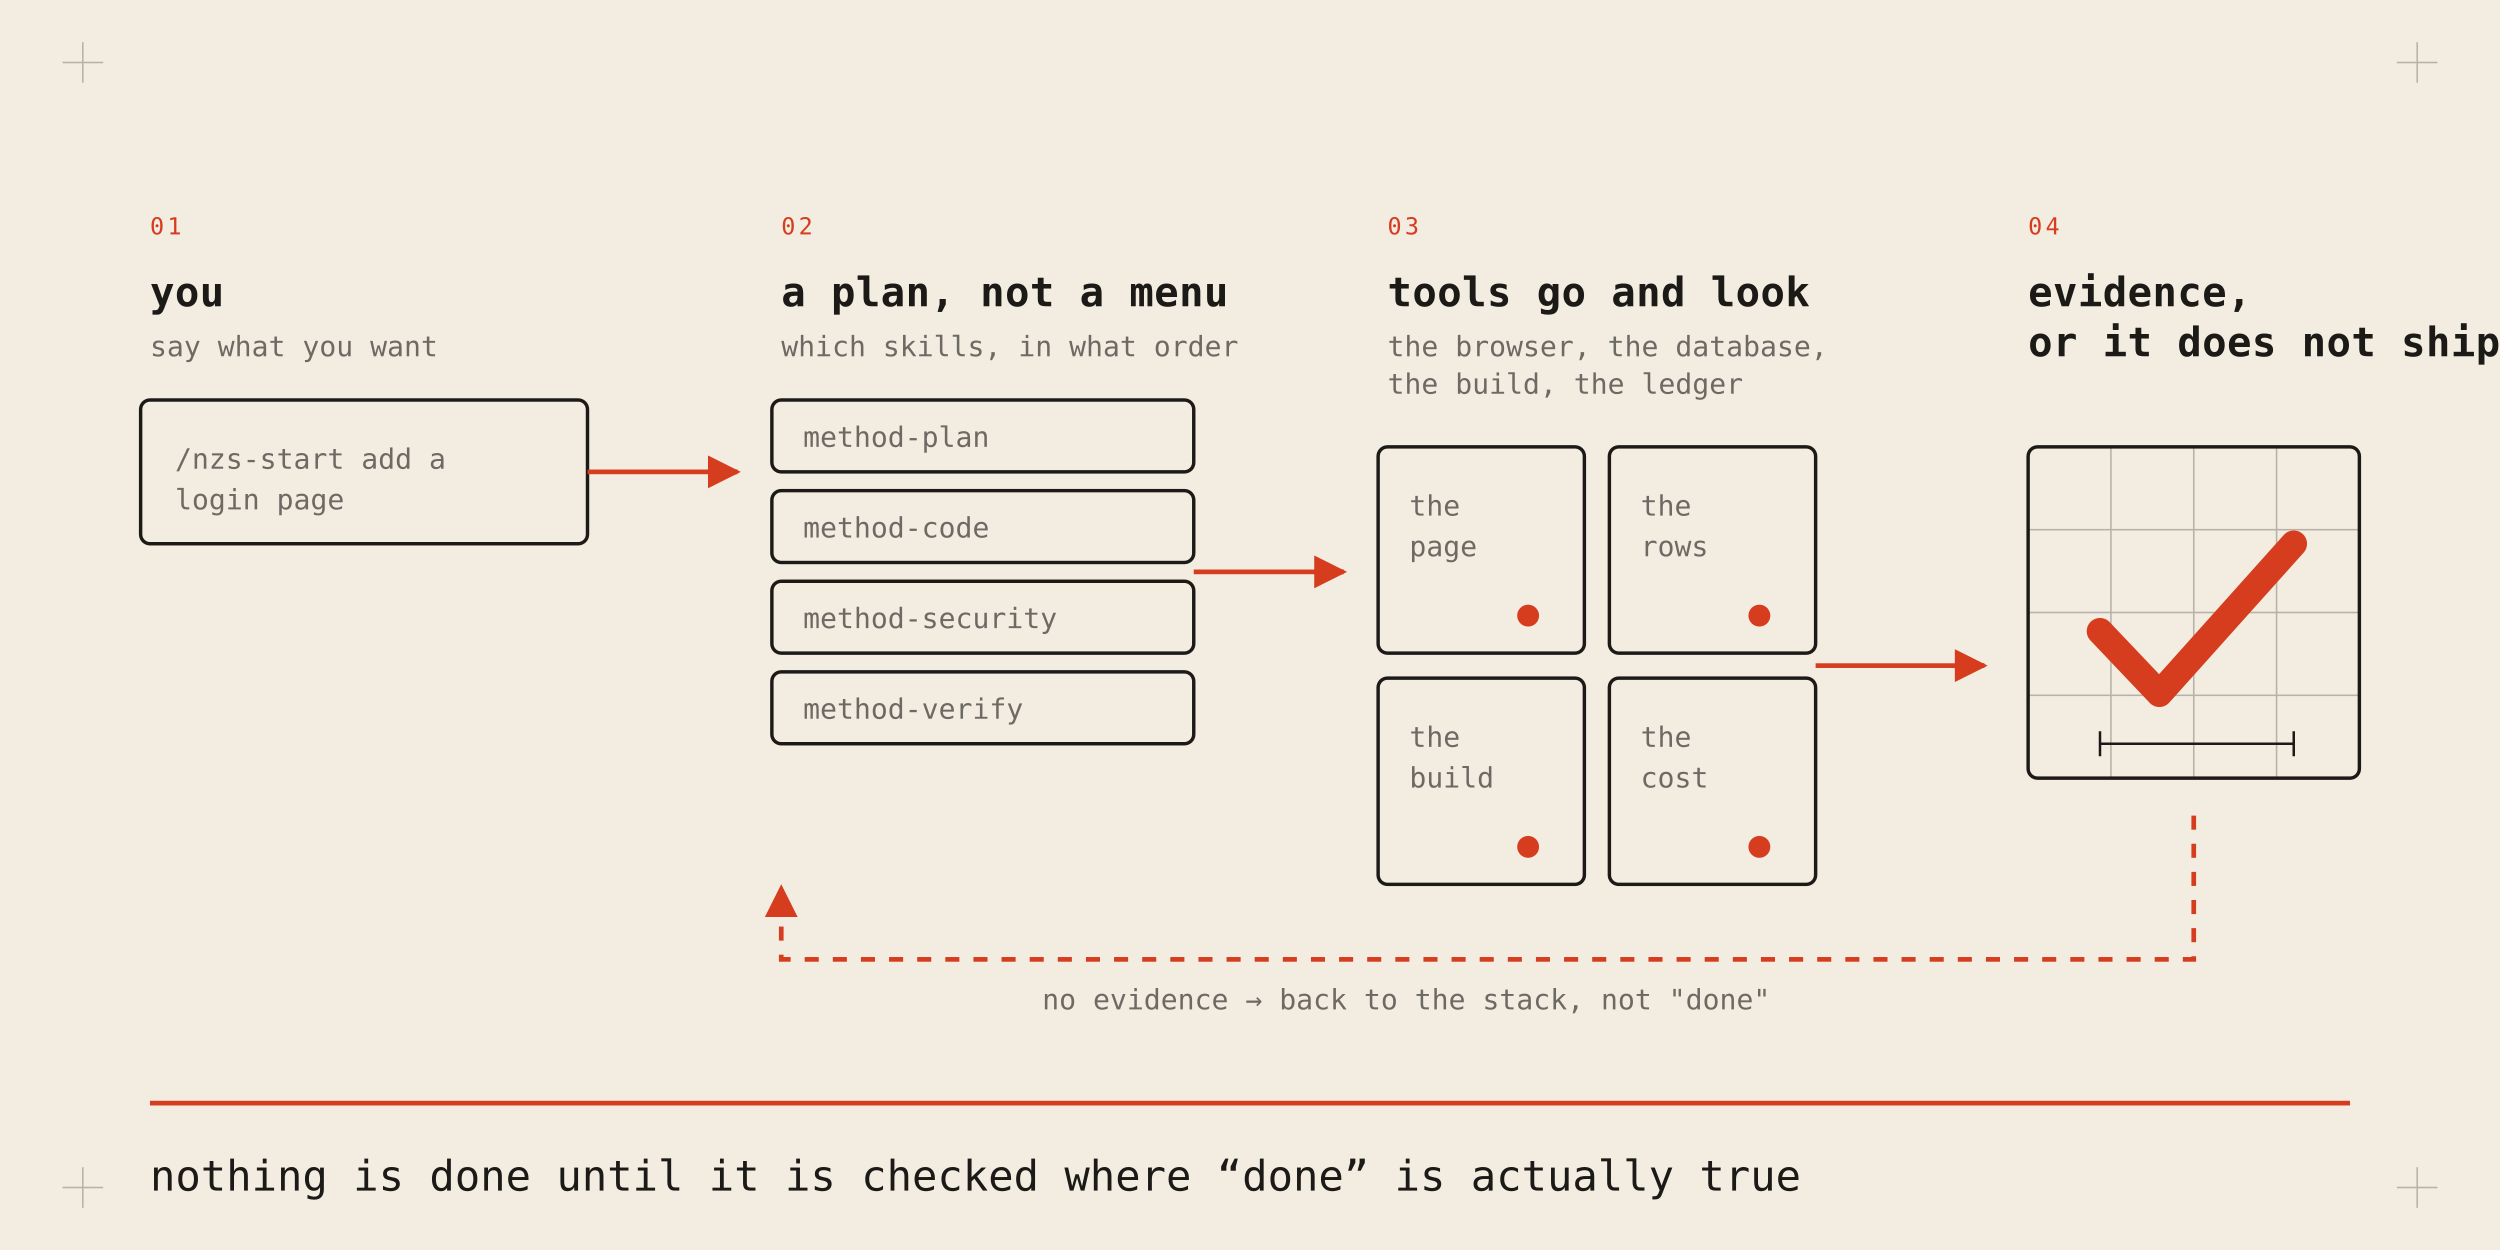
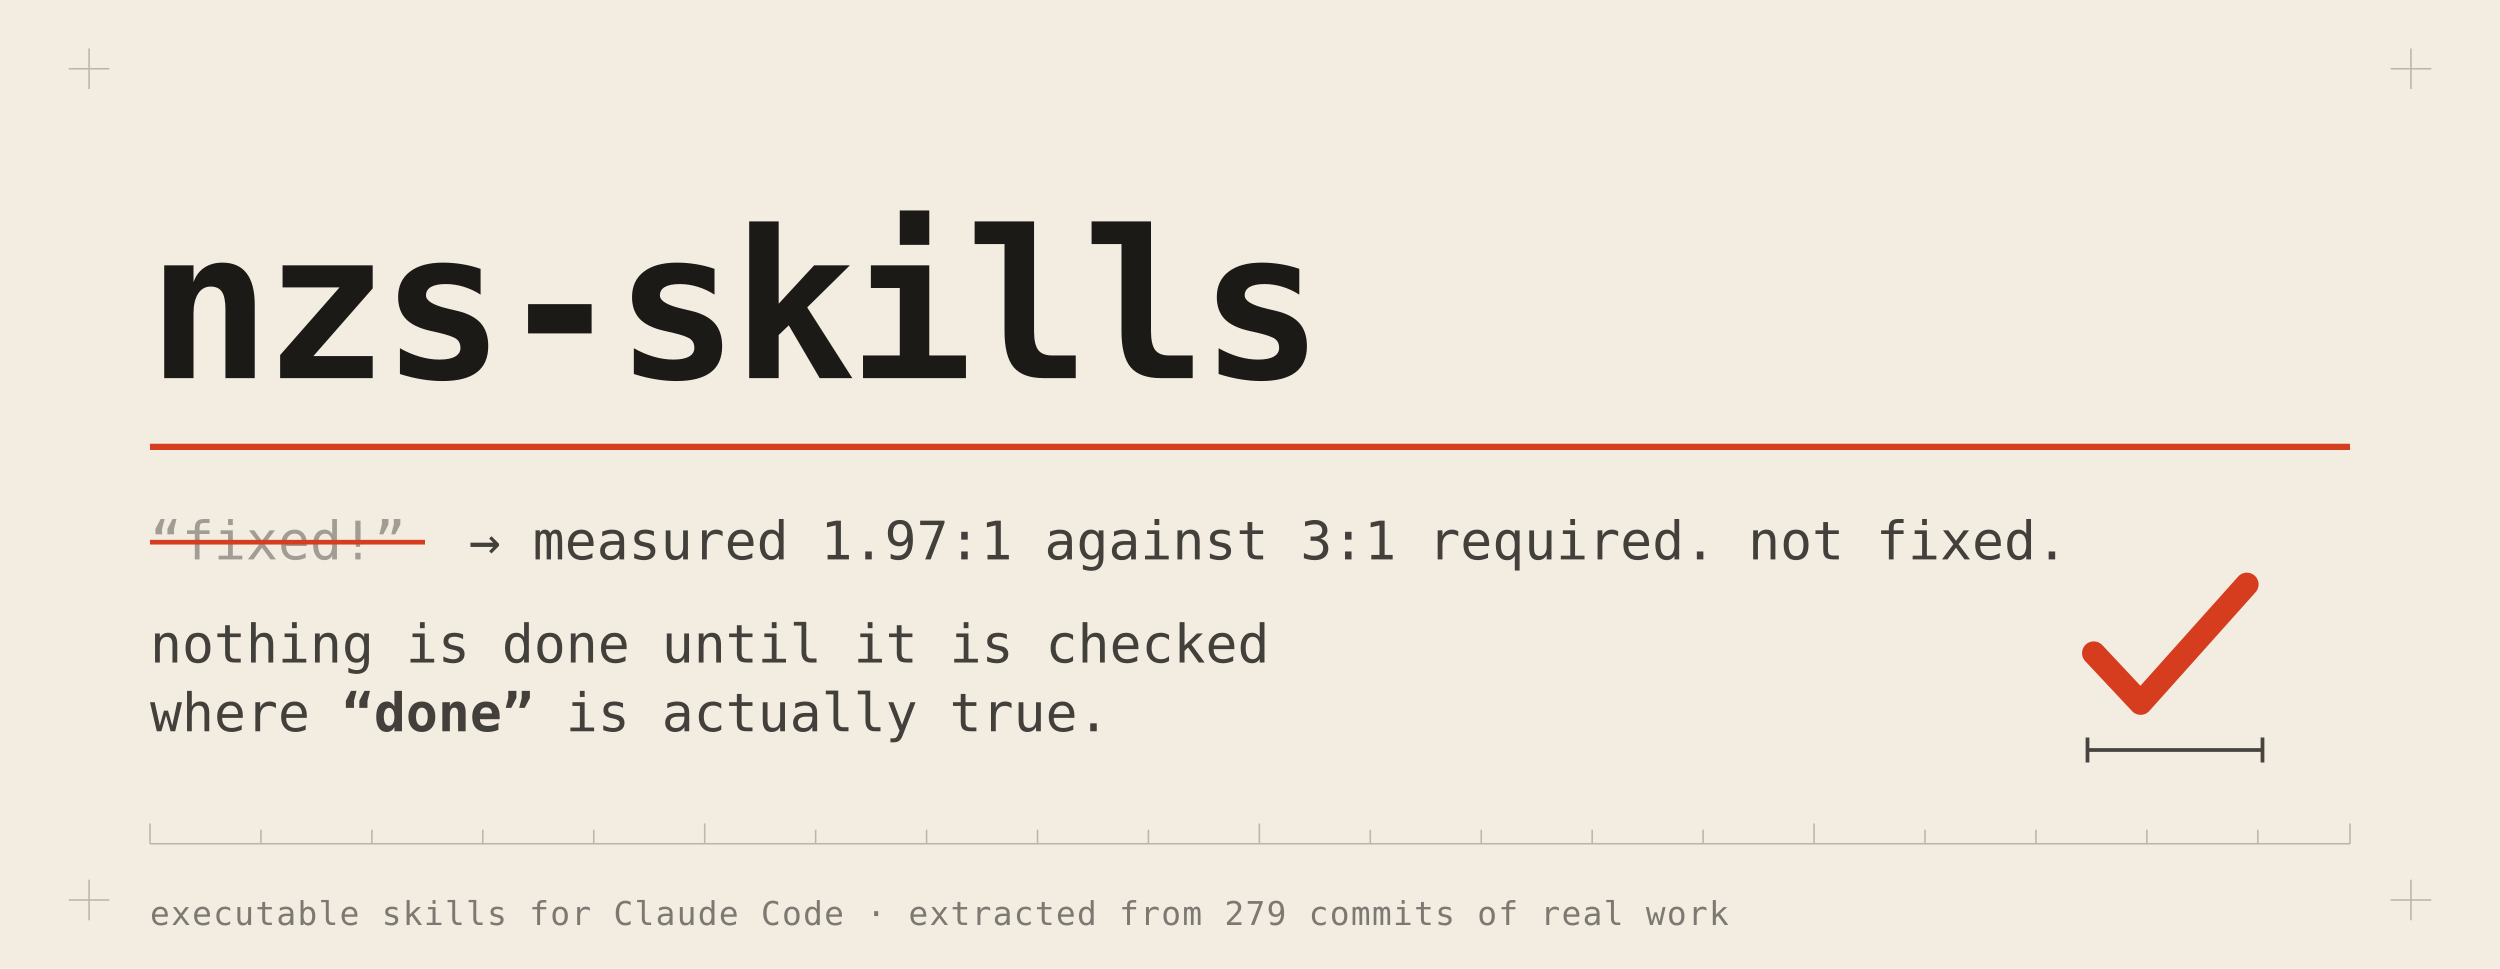
- <svg xmlns="http://www.w3.org/2000/svg" viewBox="0 0 1600 800" width="1600" height="800" role="img" aria-label="How nzs-skills works: you type a request, nzs-start plans a stack of skills, the skills use tools to gather real evidence, and nothing ships until the evidence exists.">
+ <svg xmlns="http://www.w3.org/2000/svg" viewBox="0 0 1600 620" width="1600" height="620" role="img" aria-label="nzs-skills — nothing is done until it is checked where done is actually true.">
  <defs>
    <style>
-       .paper  { fill: #f2ece1; }
-       .ink    { fill: #1c1a17; }
-       .red    { fill: #d63c1e; }
-       .rule   { stroke: #1c1a17; stroke-width: 1.6; fill: none; }
-       .hair   { stroke: #1c1a17; stroke-width: 1; opacity: .28; fill: none; }
-       .redln  { stroke: #d63c1e; stroke-width: 3; fill: none; }
-       .box    { fill: none; stroke: #1c1a17; stroke-width: 2.2; }
-       .t      { font-family: ui-monospace, "SF Mono", "JetBrains Mono", Menlo, Consolas, monospace; fill: #1c1a17; }
-       .lbl    { font-size: 26px; font-weight: 600; letter-spacing: .01em; }
-       .sub    { font-size: 18px; opacity: .62; }
-       .step   { font-size: 15px; fill: #d63c1e; letter-spacing: .14em; }
-       .quote  { font-size: 27px; }
+       .paper { fill: #f2ece1; }
+       .ink   { fill: #1c1a17; }
+       .red   { fill: #d63c1e; }
+       .hair  { stroke: #1c1a17; stroke-width: 1; opacity: .26; fill: none; }
+       .redln { stroke: #d63c1e; stroke-width: 4; fill: none; }
+       .t     { font-family: ui-monospace, "SF Mono", "JetBrains Mono", Menlo, Consolas, monospace; }
+       .word  { font-size: 132px; font-weight: 700; letter-spacing: -.035em; fill: #1c1a17; }
+       .tag   { font-size: 34px; fill: #1c1a17; opacity: .82; }
+       .meta  { font-size: 21px; fill: #1c1a17; opacity: .55; letter-spacing: .04em; }
+       .strike{ font-size: 34px; fill: #1c1a17; opacity: .38; }
      @media (prefers-color-scheme: dark) {
        .paper { fill: #14120f; }
-         .ink   { fill: #ece5d8; }
-         .t     { fill: #ece5d8; }
-         .rule, .box { stroke: #ece5d8; }
-         .hair  { stroke: #ece5d8; opacity: .22; }
+         .word, .tag, .meta, .strike { fill: #ece5d8; }
+         .hair  { stroke: #ece5d8; opacity: .2; }
      }
    </style>
  </defs>
-   <rect class="paper" width="1600" height="800" />
+   <rect class="paper" width="1600" height="620" />
  <g class="hair">
-     <path d="M40 40h26M53 27v26" />
-     <path d="M1560 40h-26M1547 27v26" />
-     <path d="M40 760h26M53 747v26" />
-     <path d="M1560 760h-26M1547 747v26" />
+     <path d="M44 44h26M57 31v26" />
+     <path d="M1556 44h-26M1543 31v26" />
+     <path d="M44 576h26M57 563v26" />
+     <path d="M1556 576h-26M1543 563v26" />
+     <path d="M96 540h1408" />
+     <path d="M96 540v-13M167 540v-9M238 540v-9M309 540v-9M380 540v-9M451 540v-13M522 540v-9M593 540v-9M664 540v-9M735 540v-9M806 540v-13M877 540v-9M948 540v-9M1019 540v-9M1090 540v-9M1161 540v-13M1232 540v-9M1303 540v-9M1374 540v-9M1445 540v-9M1504 540v-13" />
  </g>
-   <text class="t step" x="96" y="150">01</text>
-   <text class="t lbl" x="96" y="196">you</text>
-   <text class="t sub" x="96" y="228">say what you want</text>
-   <rect class="box" x="90" y="256" width="286" height="92" rx="6" />
-   <text class="t sub" x="112" y="300">/nzs-start add a</text>
-   <text class="t sub" x="112" y="326">login page</text>
-   <path class="redln" d="M376 302h96" marker-end="url(#a)" />
-   <defs>
-     <marker id="a" viewBox="0 0 10 10" refX="9" refY="5" markerWidth="7" markerHeight="7" orient="auto">
-       <path d="M0 0l10 5-10 5z" fill="#d63c1e" />
-     </marker>
-   </defs>
-   <text class="t step" x="500" y="150">02</text>
-   <text class="t lbl" x="500" y="196">a plan, not a menu</text>
-   <text class="t sub" x="500" y="228">which skills, in what order</text>
-   <g>
-     <rect class="box" x="494" y="256" width="270" height="46" rx="6" />
-     <text class="t sub" x="514" y="286">method-plan</text>
-     <rect class="box" x="494" y="314" width="270" height="46" rx="6" />
-     <text class="t sub" x="514" y="344">method-code</text>
-     <rect class="box" x="494" y="372" width="270" height="46" rx="6" />
-     <text class="t sub" x="514" y="402">method-security</text>
-     <rect class="box" x="494" y="430" width="270" height="46" rx="6" />
-     <text class="t sub" x="514" y="460">method-verify</text>
+   <text class="t word" x="94" y="242">nzs-skills</text>
+   <path class="redln" d="M96 286h1408" />
+   <text class="t strike" x="96" y="358">“fixed!”</text>
+   <line x1="96" y1="347" x2="272" y2="347" stroke="#d63c1e" stroke-width="3" />
+   <text class="t tag" x="300" y="358">→  measured 1.97:1 against 3:1 required.  not fixed.</text>
+   <text class="t tag" x="96" y="424">nothing is done until it is checked</text>
+   <text class="t tag" x="96" y="468">where <tspan font-weight="700">“done”</tspan> is actually true.</text>
+   <g transform="translate(1332 372)">
+     <path d="M8 46 l30 32 l68 -76" stroke="#d63c1e" stroke-width="15" fill="none" stroke-linecap="round" stroke-linejoin="round" />
+     <path d="M4 108h112M4 100v16M116 100v16" stroke="#1c1a17" stroke-width="2.4" fill="none" opacity=".8" />
  </g>
-   <path class="redln" d="M764 366h96" marker-end="url(#a)" />
-   <text class="t step" x="888" y="150">03</text>
-   <text class="t lbl" x="888" y="196">tools go and look</text>
-   <text class="t sub" x="888" y="228">the browser, the database,</text>
-   <text class="t sub" x="888" y="252">the build, the ledger</text>
-   <g>
-     <rect class="box" x="882" y="286" width="132" height="132" rx="6" />
-     <text class="t sub" x="902" y="330">the</text>
-     <text class="t sub" x="902" y="356">page</text>
-     <circle class="red" cx="978" cy="394" r="7" />
-     <rect class="box" x="1030" y="286" width="132" height="132" rx="6" />
-     <text class="t sub" x="1050" y="330">the</text>
-     <text class="t sub" x="1050" y="356">rows</text>
-     <circle class="red" cx="1126" cy="394" r="7" />
-     <rect class="box" x="882" y="434" width="132" height="132" rx="6" />
-     <text class="t sub" x="902" y="478">the</text>
-     <text class="t sub" x="902" y="504">build</text>
-     <circle class="red" cx="978" cy="542" r="7" />
-     <rect class="box" x="1030" y="434" width="132" height="132" rx="6" />
-     <text class="t sub" x="1050" y="478">the</text>
-     <text class="t sub" x="1050" y="504">cost</text>
-     <circle class="red" cx="1126" cy="542" r="7" />
-   </g>
-   <path class="redln" d="M1162 426h108" marker-end="url(#a)" />
-   <text class="t step" x="1298" y="150">04</text>
-   <text class="t lbl" x="1298" y="196">evidence,</text>
-   <text class="t lbl" x="1298" y="228">or it does not ship</text>
-   <g transform="translate(1298 286)">
-     <rect class="box" x="0" y="0" width="212" height="212" rx="6" />
-     <g class="hair">
-       <path d="M0 53h212M0 106h212M0 159h212M53 0v212M106 0v212M159 0v212" />
-     </g>
-     <path d="M46 118 l38 40 l86 -96" stroke="#d63c1e" stroke-width="17" fill="none" stroke-linecap="round" stroke-linejoin="round" />
-     <path class="rule" d="M46 190h124M46 182v16M170 182v16" />
-   </g>
-   <path class="redln" d="M1404 522 v92 H500 v-46" stroke-dasharray="9 9" marker-end="url(#a)" />
-   <text class="t sub" x="900" y="646" text-anchor="middle">no evidence → back to the stack, not "done"</text>
-   <path class="redln" d="M96 706h1408" />
-   <text class="t quote" x="96" y="762">nothing is done until it is checked where “done” is actually true</text>
+   <text class="t meta" x="96" y="592">executable skills for Claude Code   ·   extracted from 279 commits of real work</text>
</svg>
